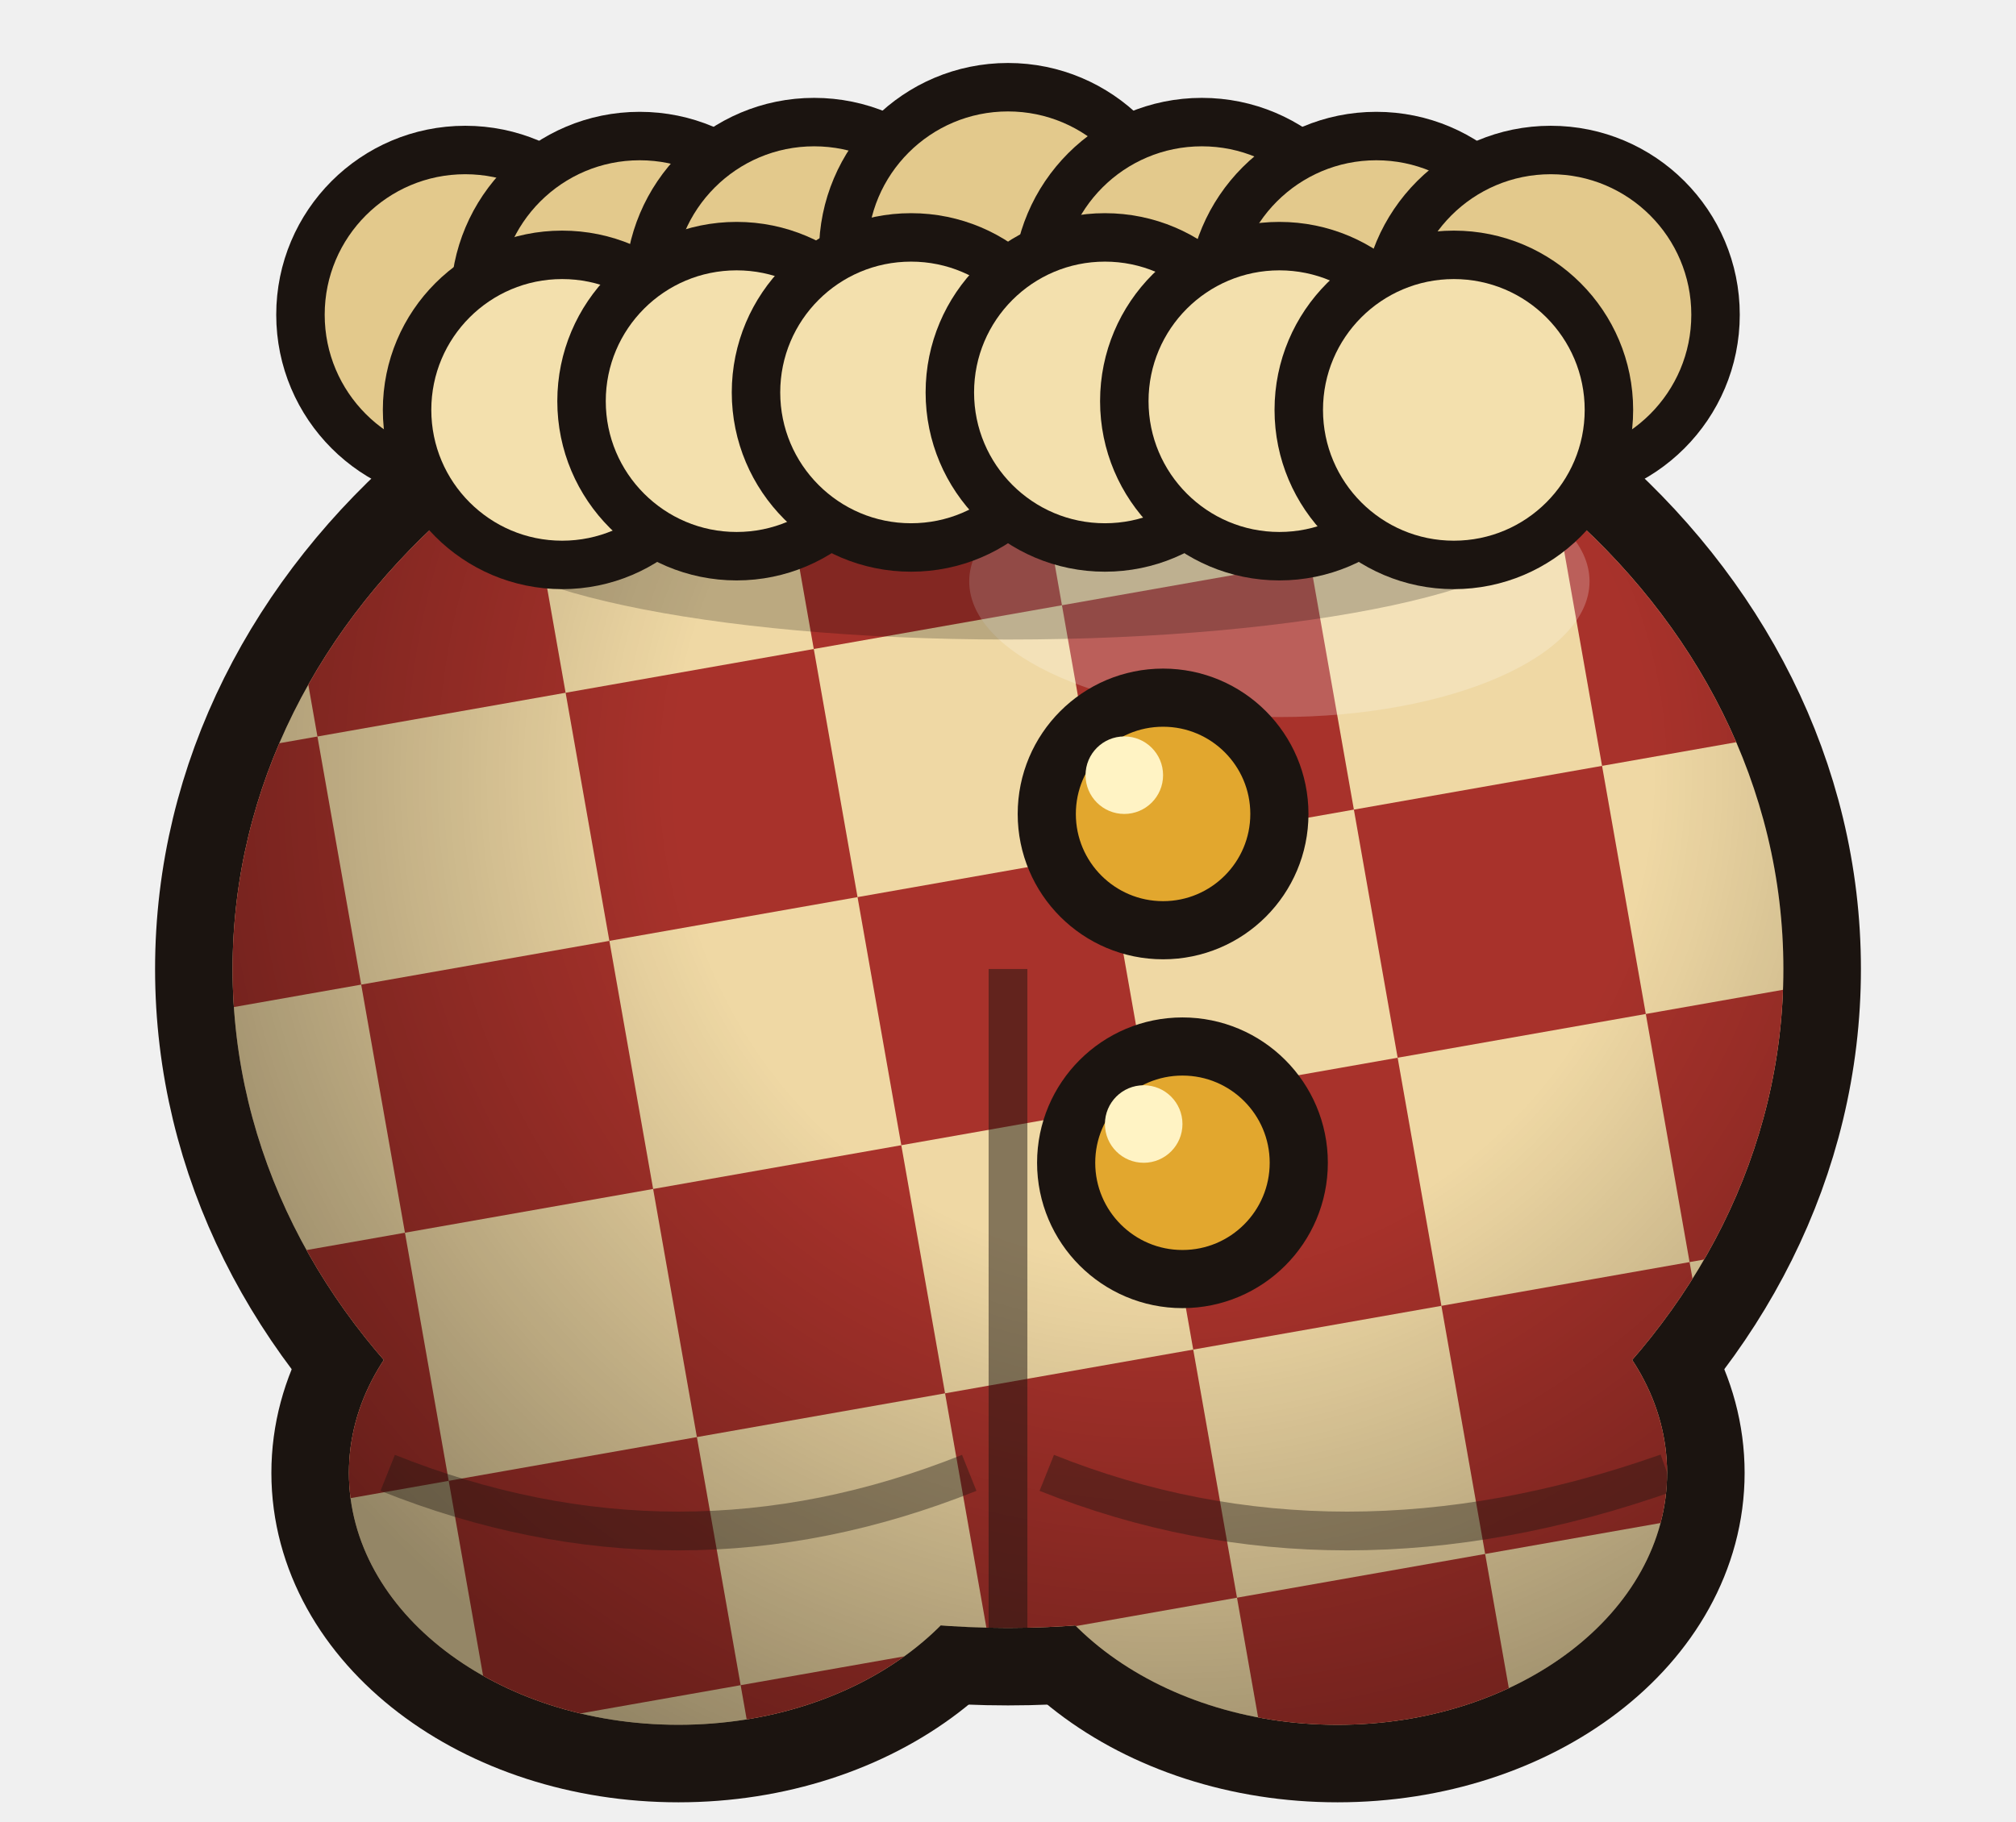
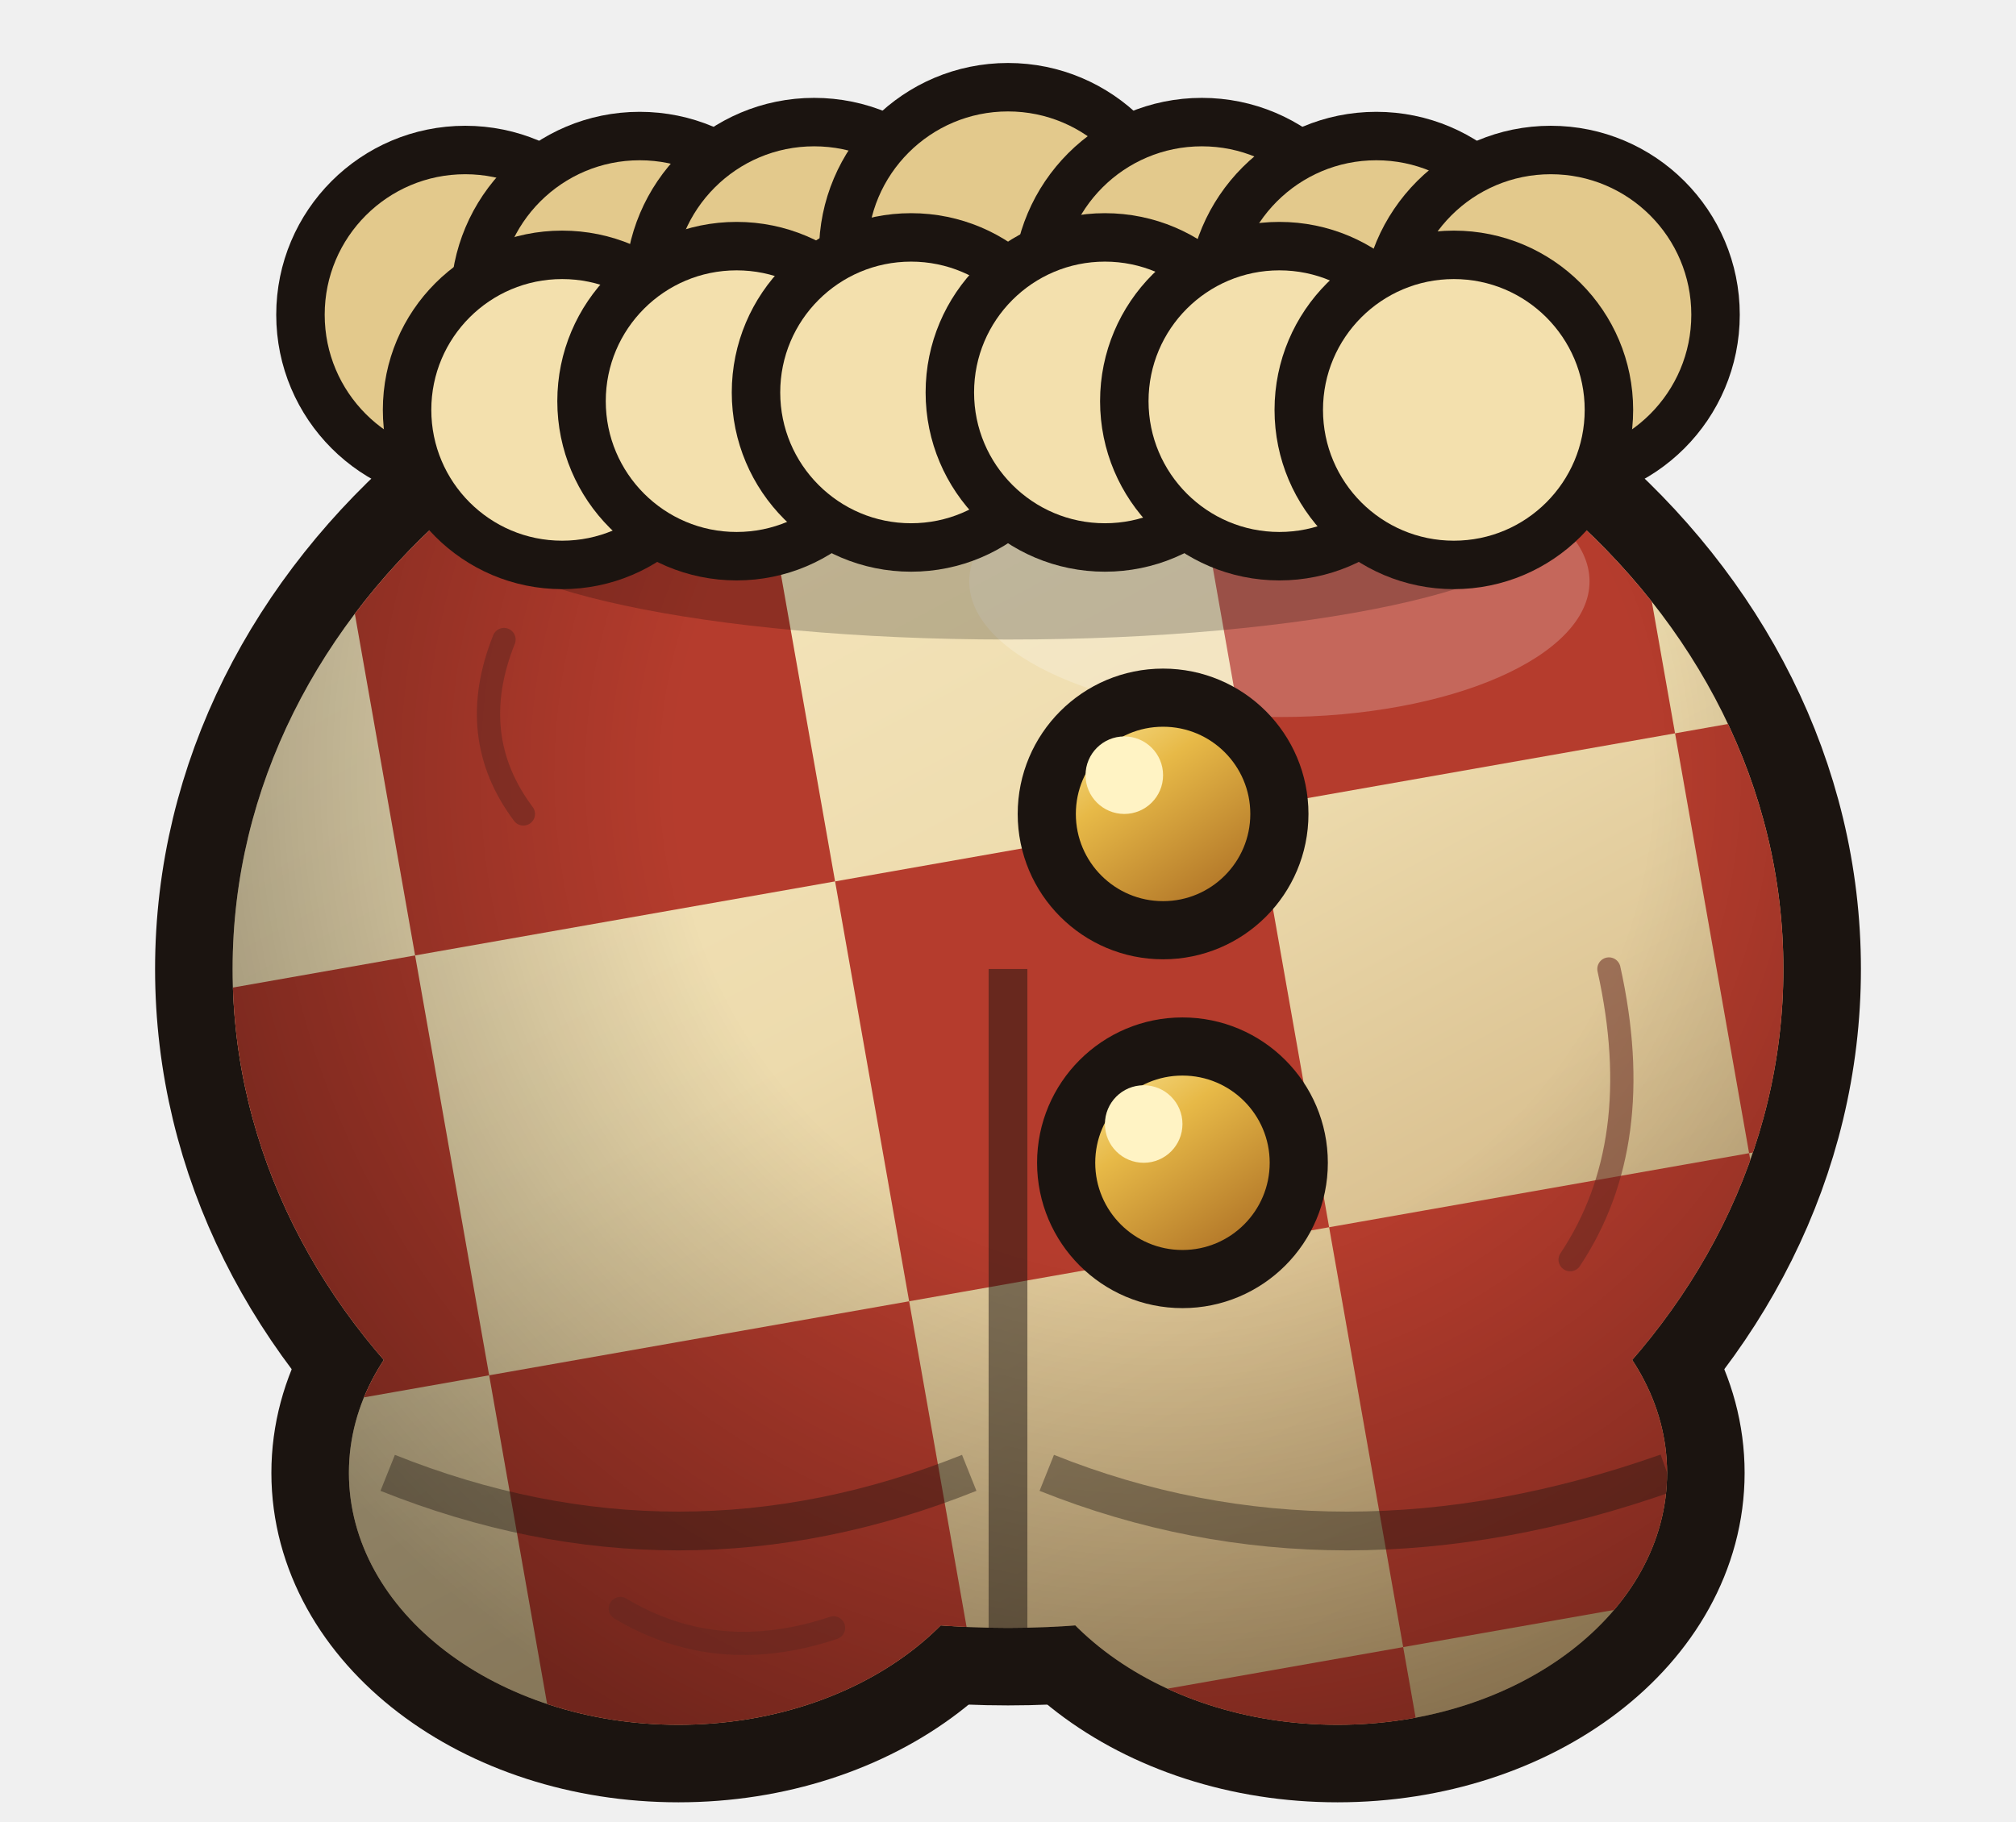
<svg xmlns="http://www.w3.org/2000/svg" width="104" height="94" viewBox="0 0 104 94">
  <defs>
+     <linearGradient id="paint_gold" x1="0" y1="0" x2="0.7" y2="1">
+       <stop offset="0" stop-color="#fff0ab" />
+       <stop offset="0.42" stop-color="#e7b947" />
+       <stop offset="1" stop-color="#a96b23" />
+     </linearGradient>
+     <linearGradient id="paint_cream" x1="0" y1="0" x2="0.6" y2="1">
+       <stop offset="0" stop-color="#fff3cf" />
+       <stop offset="0.6" stop-color="#eddbad" />
+       <stop offset="1" stop-color="#c7a775" />
+     </linearGradient>
    <clipPath id="body">
      <ellipse cx="52" cy="50" rx="40" ry="34" />
      <ellipse cx="35" cy="76" rx="17" ry="13" />
      <ellipse cx="69" cy="76" rx="17" ry="13" />
    </clipPath>
    <radialGradient id="round" cx="60" cy="40" r="56" gradientUnits="userSpaceOnUse">
      <stop offset="0.45" stop-color="#000" stop-opacity="0" />
      <stop offset="1" stop-color="#000" stop-opacity="0.38" />
    </radialGradient>
  </defs>
  <g fill="#1b1410" stroke="#1b1410" stroke-width="8">
    <ellipse cx="52" cy="50" rx="40" ry="34" />
    <ellipse cx="35" cy="76" rx="17" ry="13" />
    <ellipse cx="69" cy="76" rx="17" ry="13" />
  </g>
  <g clip-path="url(#body)">
-     <rect width="104" height="94" fill="#efd8a4" />
-     <g fill="#a8322b" transform="rotate(-10 52 50)">
-       <rect x="-20" y="-20" width="13" height="13" />
-       <rect x="6" y="-20" width="13" height="13" />
-       <rect x="32" y="-20" width="13" height="13" />
-       <rect x="58" y="-20" width="13" height="13" />
-       <rect x="84" y="-20" width="13" height="13" />
-       <rect x="110" y="-20" width="13" height="13" />
-       <rect x="-7" y="-7" width="13" height="13" />
-       <rect x="19" y="-7" width="13" height="13" />
-       <rect x="45" y="-7" width="13" height="13" />
-       <rect x="71" y="-7" width="13" height="13" />
-       <rect x="97" y="-7" width="13" height="13" />
-       <rect x="123" y="-7" width="13" height="13" />
-       <rect x="-20" y="6" width="13" height="13" />
-       <rect x="6" y="6" width="13" height="13" />
-       <rect x="32" y="6" width="13" height="13" />
-       <rect x="58" y="6" width="13" height="13" />
-       <rect x="84" y="6" width="13" height="13" />
-       <rect x="110" y="6" width="13" height="13" />
-       <rect x="-7" y="19" width="13" height="13" />
-       <rect x="19" y="19" width="13" height="13" />
-       <rect x="45" y="19" width="13" height="13" />
-       <rect x="71" y="19" width="13" height="13" />
-       <rect x="97" y="19" width="13" height="13" />
-       <rect x="123" y="19" width="13" height="13" />
-       <rect x="-20" y="32" width="13" height="13" />
-       <rect x="6" y="32" width="13" height="13" />
-       <rect x="32" y="32" width="13" height="13" />
-       <rect x="58" y="32" width="13" height="13" />
-       <rect x="84" y="32" width="13" height="13" />
-       <rect x="110" y="32" width="13" height="13" />
-       <rect x="-7" y="45" width="13" height="13" />
-       <rect x="19" y="45" width="13" height="13" />
-       <rect x="45" y="45" width="13" height="13" />
-       <rect x="71" y="45" width="13" height="13" />
-       <rect x="97" y="45" width="13" height="13" />
-       <rect x="123" y="45" width="13" height="13" />
-       <rect x="-20" y="58" width="13" height="13" />
-       <rect x="6" y="58" width="13" height="13" />
-       <rect x="32" y="58" width="13" height="13" />
-       <rect x="58" y="58" width="13" height="13" />
-       <rect x="84" y="58" width="13" height="13" />
-       <rect x="110" y="58" width="13" height="13" />
-       <rect x="-7" y="71" width="13" height="13" />
-       <rect x="19" y="71" width="13" height="13" />
-       <rect x="45" y="71" width="13" height="13" />
-       <rect x="71" y="71" width="13" height="13" />
-       <rect x="97" y="71" width="13" height="13" />
-       <rect x="123" y="71" width="13" height="13" />
-       <rect x="-20" y="84" width="13" height="13" />
-       <rect x="6" y="84" width="13" height="13" />
-       <rect x="32" y="84" width="13" height="13" />
-       <rect x="58" y="84" width="13" height="13" />
-       <rect x="84" y="84" width="13" height="13" />
-       <rect x="110" y="84" width="13" height="13" />
-       <rect x="-7" y="97" width="13" height="13" />
-       <rect x="19" y="97" width="13" height="13" />
-       <rect x="45" y="97" width="13" height="13" />
-       <rect x="71" y="97" width="13" height="13" />
-       <rect x="97" y="97" width="13" height="13" />
-       <rect x="123" y="97" width="13" height="13" />
-       <rect x="-20" y="110" width="13" height="13" />
-       <rect x="6" y="110" width="13" height="13" />
-       <rect x="32" y="110" width="13" height="13" />
-       <rect x="58" y="110" width="13" height="13" />
-       <rect x="84" y="110" width="13" height="13" />
-       <rect x="110" y="110" width="13" height="13" />
+     <rect width="104" height="94" fill="url(#paint_cream)" />
+     <g fill="#b53c2d" transform="rotate(-10 52 50)">
+       <rect x="-44" y="-44" width="22" height="22" />
+       <rect x="0" y="-44" width="22" height="22" />
+       <rect x="44" y="-44" width="22" height="22" />
+       <rect x="88" y="-44" width="22" height="22" />
+       <rect x="132" y="-44" width="22" height="22" />
+       <rect x="-22" y="-22" width="22" height="22" />
+       <rect x="22" y="-22" width="22" height="22" />
+       <rect x="66" y="-22" width="22" height="22" />
+       <rect x="110" y="-22" width="22" height="22" />
+       <rect x="-44" y="0" width="22" height="22" />
+       <rect x="0" y="0" width="22" height="22" />
+       <rect x="44" y="0" width="22" height="22" />
+       <rect x="88" y="0" width="22" height="22" />
+       <rect x="132" y="0" width="22" height="22" />
+       <rect x="-22" y="22" width="22" height="22" />
+       <rect x="22" y="22" width="22" height="22" />
+       <rect x="66" y="22" width="22" height="22" />
+       <rect x="110" y="22" width="22" height="22" />
+       <rect x="-44" y="44" width="22" height="22" />
+       <rect x="0" y="44" width="22" height="22" />
+       <rect x="44" y="44" width="22" height="22" />
+       <rect x="88" y="44" width="22" height="22" />
+       <rect x="132" y="44" width="22" height="22" />
+       <rect x="-22" y="66" width="22" height="22" />
+       <rect x="22" y="66" width="22" height="22" />
+       <rect x="66" y="66" width="22" height="22" />
+       <rect x="110" y="66" width="22" height="22" />
+       <rect x="-44" y="88" width="22" height="22" />
+       <rect x="0" y="88" width="22" height="22" />
+       <rect x="44" y="88" width="22" height="22" />
+       <rect x="88" y="88" width="22" height="22" />
+       <rect x="132" y="88" width="22" height="22" />
+       <rect x="-22" y="110" width="22" height="22" />
+       <rect x="22" y="110" width="22" height="22" />
+       <rect x="66" y="110" width="22" height="22" />
+       <rect x="110" y="110" width="22" height="22" />
+       <rect x="-44" y="132" width="22" height="22" />
+       <rect x="0" y="132" width="22" height="22" />
+       <rect x="44" y="132" width="22" height="22" />
+       <rect x="88" y="132" width="22" height="22" />
+       <rect x="132" y="132" width="22" height="22" />
    </g>
    <rect width="104" height="94" fill="url(#round)" />
    <ellipse cx="66" cy="30" rx="16" ry="7" fill="#ffffff" opacity="0.22" />
    <path d="M52 50 Q52 70 52 90" fill="none" stroke="#1b1410" stroke-width="2" opacity="0.5" />
    <path d="M20 76 Q35 82 50 76 M54 76 Q69 82 86 76" fill="none" stroke="#1b1410" stroke-width="2" opacity="0.4" />
  </g>
  <g stroke="#1b1410" stroke-width="3">
-     <circle cx="60" cy="42" r="6" fill="#e2a72e" />
-     <circle cx="61" cy="60" r="6" fill="#e2a72e" />
+     <circle cx="60" cy="42" r="6" fill="url(#paint_gold)" />
+     <circle cx="61" cy="60" r="6" fill="url(#paint_gold)" />
  </g>
  <circle cx="58" cy="40" r="2" fill="#fff3c4" />
  <circle cx="59" cy="58" r="2" fill="#fff3c4" />
  <ellipse cx="52" cy="27" rx="28" ry="6" fill="#000" opacity="0.22" />
  <g stroke="#1b1410" stroke-width="2.5">
    <circle cx="24" cy="16.24" r="8.5" fill="#e3c98c" />
    <circle cx="33" cy="15.52" r="8.5" fill="#e3c98c" />
    <circle cx="42" cy="14.8" r="8.5" fill="#e3c98c" />
    <circle cx="52" cy="13" r="8.5" fill="#e3c98c" />
    <circle cx="62" cy="14.8" r="8.5" fill="#e3c98c" />
    <circle cx="71" cy="15.52" r="8.5" fill="#e3c98c" />
    <circle cx="80" cy="16.24" r="8.5" fill="#e3c98c" />
    <circle cx="29" cy="21.15" r="8" fill="#f3e0ad" />
    <circle cx="38" cy="20.7" r="8" fill="#f3e0ad" />
    <circle cx="47" cy="20.25" r="8" fill="#f3e0ad" />
    <circle cx="57" cy="20.25" r="8" fill="#f3e0ad" />
    <circle cx="66" cy="20.7" r="8" fill="#f3e0ad" />
    <circle cx="75" cy="21.15" r="8" fill="#f3e0ad" />
  </g>
+   <path d="M26 33 Q24 38 27 42 M83 50 Q85 59 81 65 M32 83 Q37 86 43 84" fill="none" stroke="#65271f" stroke-width="1.2" stroke-linecap="round" opacity="0.55" />
</svg>
